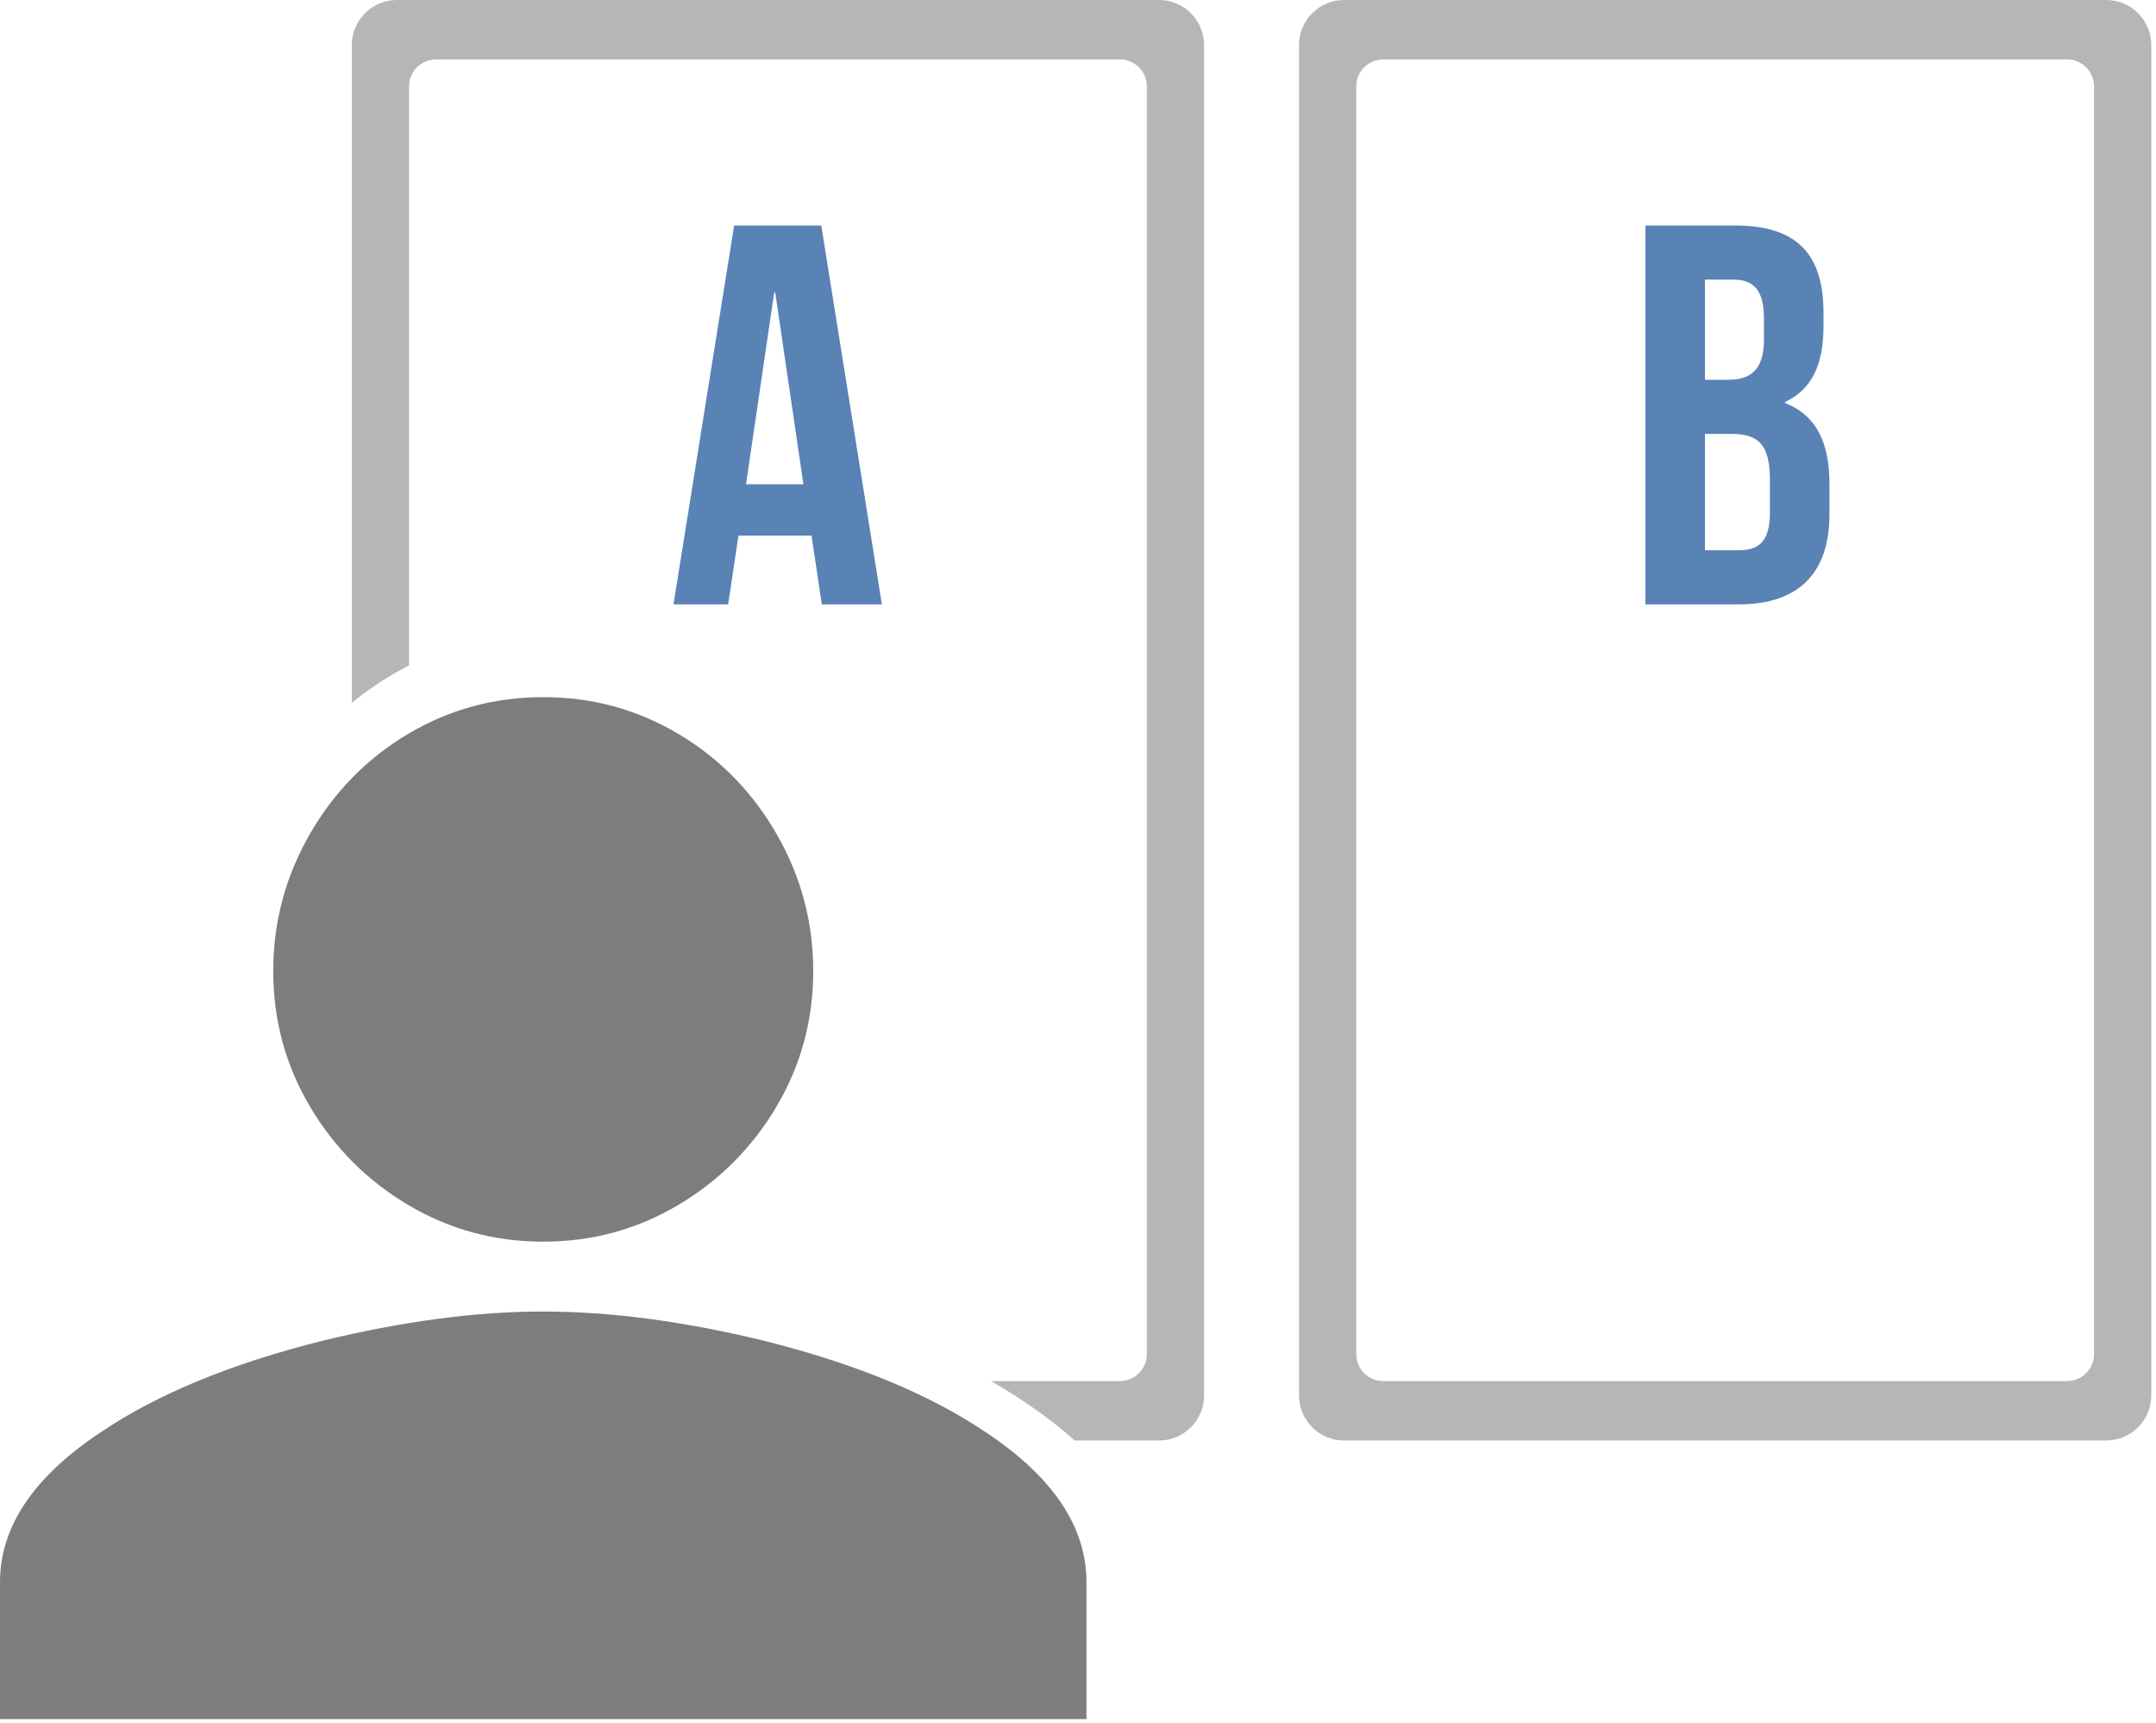
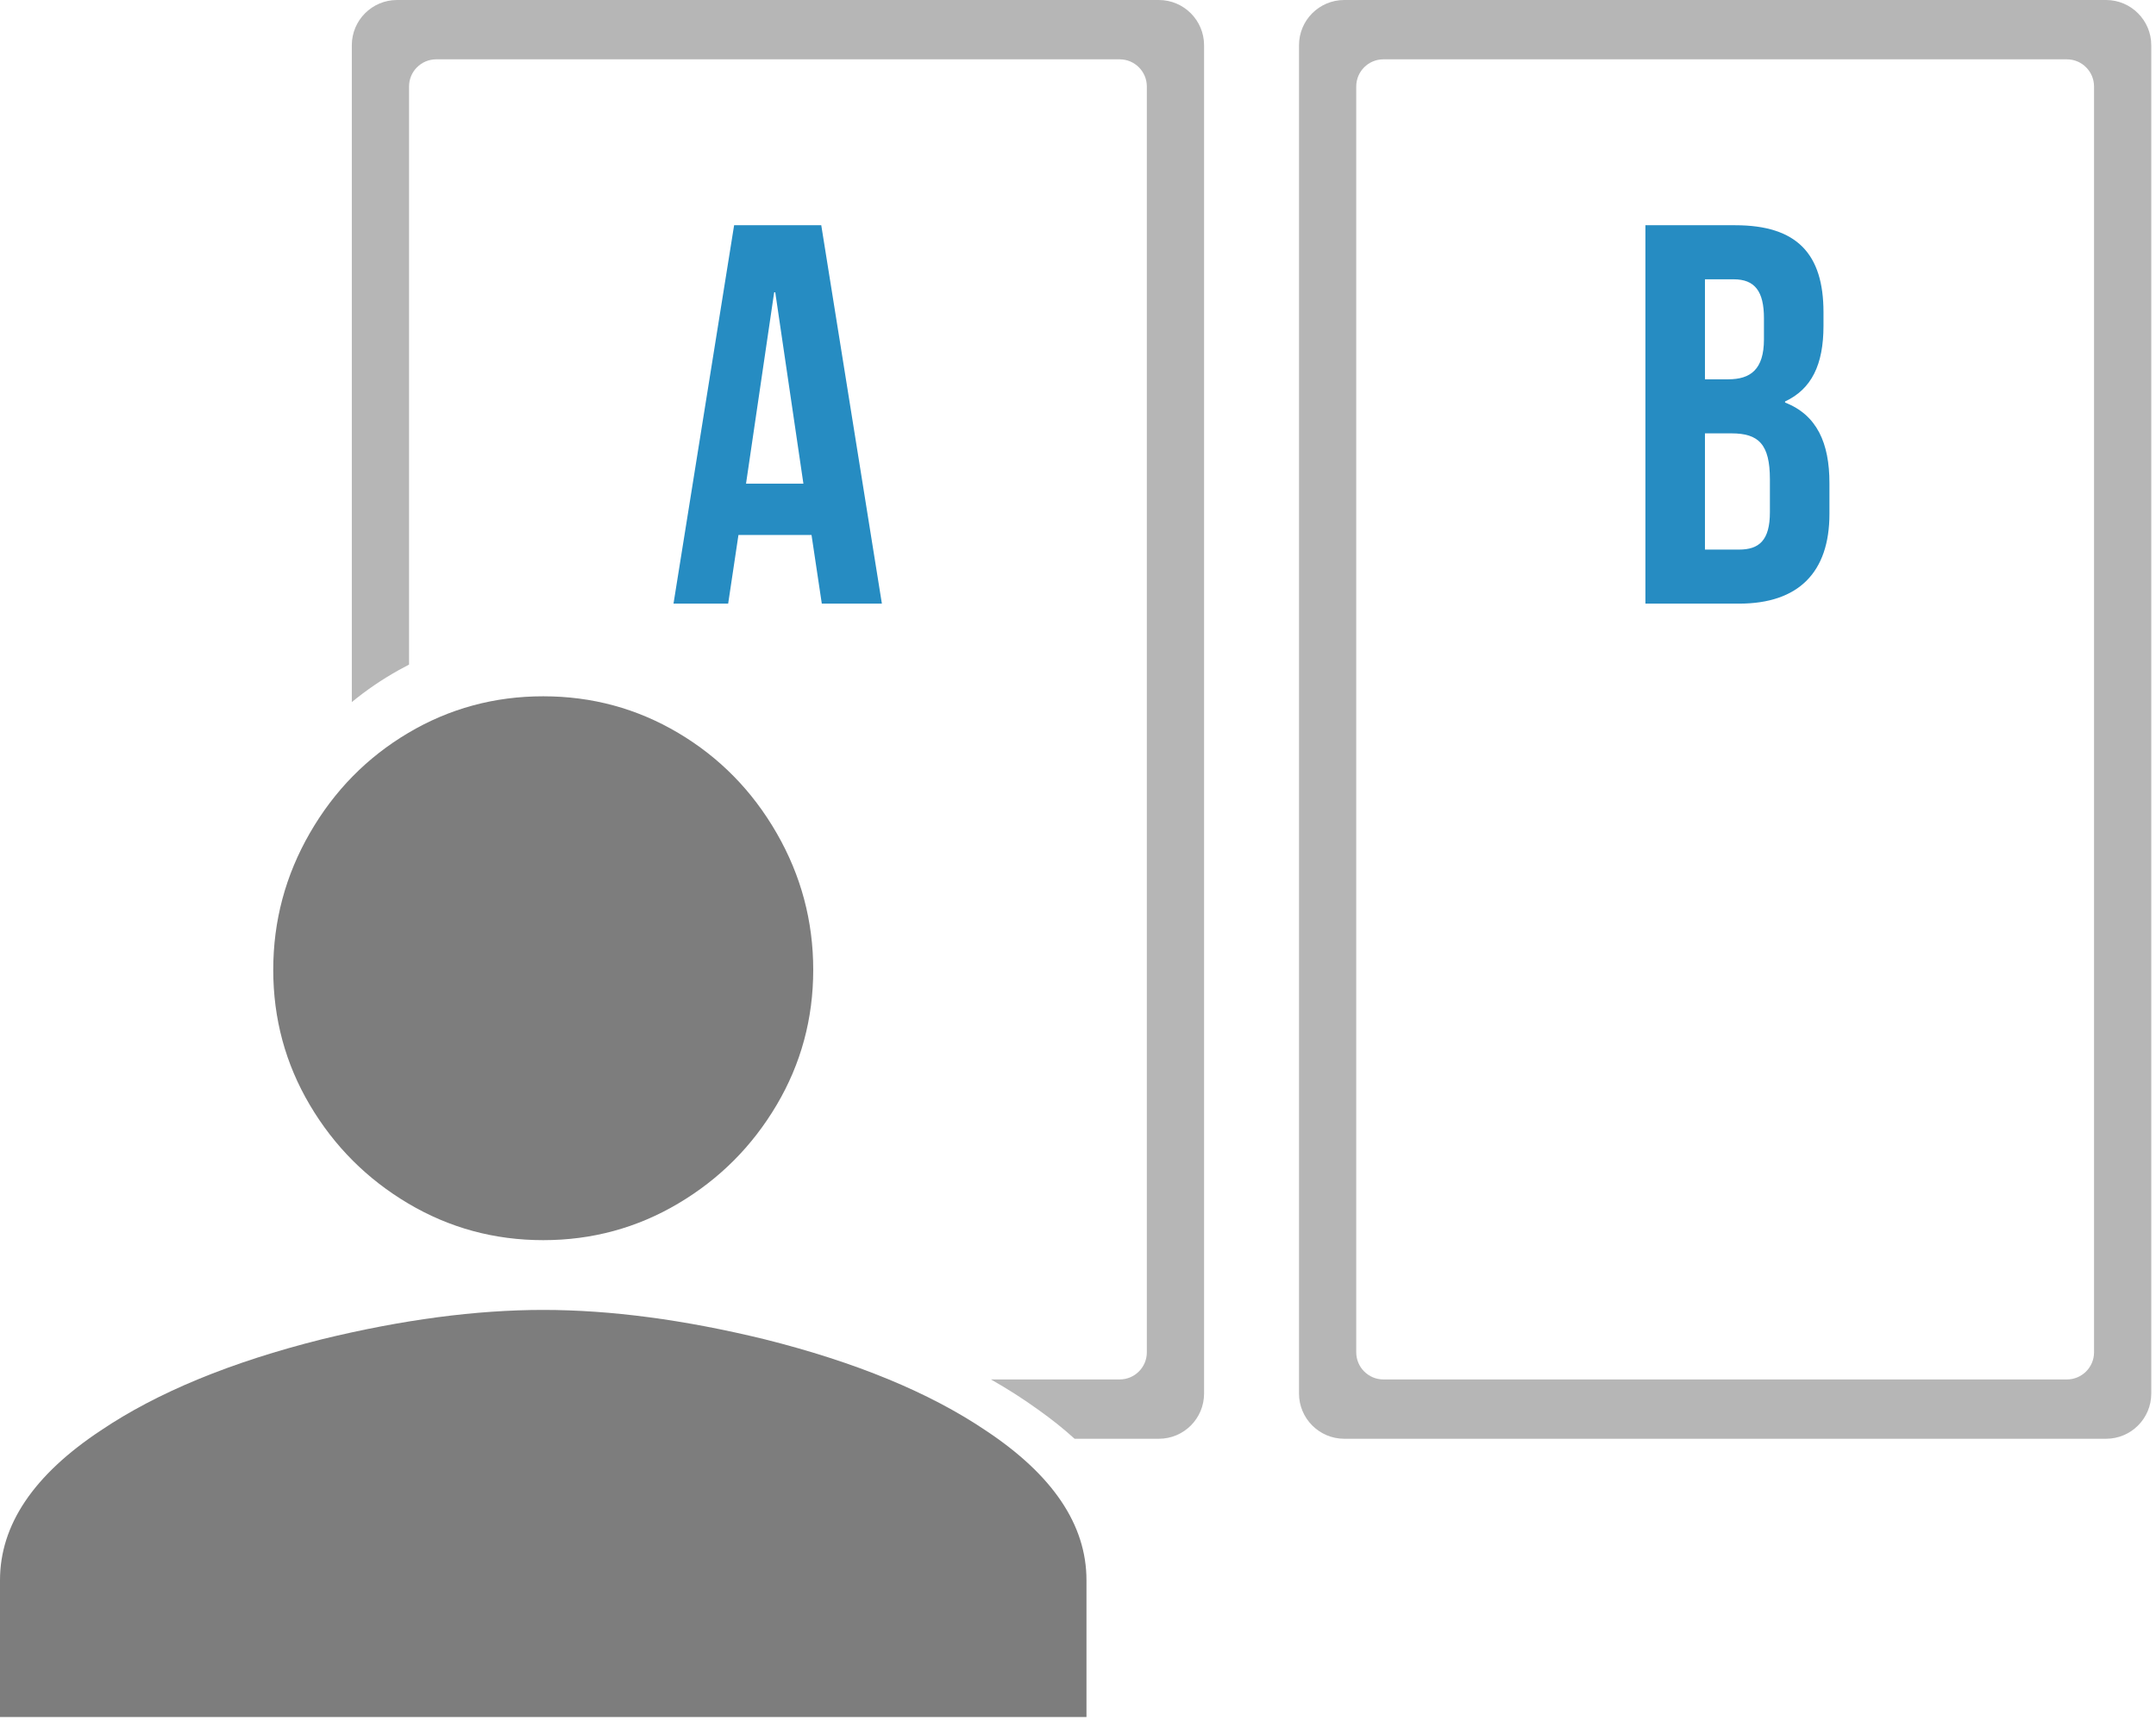
- <svg xmlns="http://www.w3.org/2000/svg" width="239px" height="191px" viewBox="0 0 239 191" version="1.1">
+ <svg xmlns="http://www.w3.org/2000/svg" width="238px" height="190px" viewBox="0 0 238 190" version="1.1">
  <defs />
-   <g id="Symbols" stroke="none" stroke-width="1" fill="none" fill-rule="evenodd">
-     <g id="usability-testing-icon">
-       <g id="A/B-testing-icon">
-         <path d="M39,77.927 L39,4.999 C39,2.238 41.242,-1.42108547e-14 43.996,-1.42108547e-14 L128.48,-1.42108547e-14 C131.239,-1.42108547e-14 133.476,2.242 133.476,4.999 L133.476,154.695 C133.476,157.455 131.234,159.693 128.48,159.693 L119.122,159.693 C117.909,158.59 116.559,157.51 115.072,156.454 C113.451,155.282 111.71,154.167 109.849,153.108 L124.124,153.108 C125.78,153.108 127.131,151.768 127.131,150.115 L127.131,9.578 C127.131,7.919 125.785,6.585 124.124,6.585 L48.352,6.585 C46.696,6.585 45.344,7.925 45.344,9.578 L45.344,73.767 C44.943,73.972 44.544,74.186 44.148,74.408 C42.299,75.447 40.583,76.62 39,77.927 Z" id="Combined-Shape" fill="#B6B6B6" />
-         <path d="M60.219,145.393 C67.672,145.393 75.845,146.477 84.74,148.646 C94.837,151.176 103.01,154.55 109.26,158.767 C116.713,163.707 120.439,169.249 120.439,175.394 L120.439,190.576 L0,190.576 L0,175.394 C0,169.249 3.726,163.707 11.178,158.767 C17.429,154.55 25.602,151.176 35.699,148.646 C44.594,146.477 52.767,145.393 60.219,145.393 Z M60.219,137.648 C54.81,137.648 49.822,136.293 45.255,133.582 C40.687,130.871 37.051,127.226 34.347,122.647 C31.642,118.069 30.29,113.069 30.29,107.646 C30.29,102.224 31.642,97.164 34.347,92.465 C37.051,87.766 40.687,84.061 45.255,81.35 C49.822,78.639 54.81,77.283 60.219,77.283 C65.628,77.283 70.616,78.639 75.184,81.35 C79.752,84.061 83.388,87.766 86.092,92.465 C88.797,97.164 90.149,102.224 90.149,107.646 C90.149,113.069 88.797,118.069 86.092,122.647 C83.388,127.226 79.752,130.871 75.184,133.582 C70.616,136.293 65.628,137.648 60.219,137.648 Z" id="person---material" fill="#7D7D7D" />
-         <path d="M144,4.999 C144,2.238 146.242,0 148.996,0 L233.48,0 C236.239,0 238.476,2.242 238.476,4.999 L238.476,154.695 C238.476,157.455 236.234,159.693 233.48,159.693 L148.996,159.693 C146.237,159.693 144,157.451 144,154.695 L144,4.999 Z M150.344,9.578 C150.344,7.925 151.696,6.585 153.352,6.585 L229.124,6.585 C230.785,6.585 232.131,7.919 232.131,9.578 L232.131,150.115 C232.131,151.768 230.78,153.108 229.124,153.108 L153.352,153.108 C151.691,153.108 150.344,151.774 150.344,150.115 L150.344,9.578 Z" id="Combined-Shape" fill="#B6B6B6" />
-         <path d="M91.04,25 L81.38,25 L74.66,67 L80.72,67 L81.86,59.38 L89.96,59.38 L91.1,67 L97.76,67 L91.04,25 Z M85.82,32.44 L85.94,32.44 L89.06,53.68 L82.7,53.68 L85.82,32.44 Z" id="A" fill="#5983B5" />
-         <path d="M192.36,25 L182.4,25 L182.4,67 L192.78,67 C199.38,67 202.8,63.52 202.8,57.04 L202.8,53.62 C202.8,49.18 201.42,46.06 197.88,44.68 L197.88,44.56 C200.82,43.18 202.14,40.48 202.14,36.16 L202.14,34.66 C202.14,28.18 199.2,25 192.36,25 Z M191.94,48.1 C194.94,48.1 196.2,49.3 196.2,53.2 L196.2,56.86 C196.2,59.98 195,61 192.78,61 L189,61 L189,48.1 L191.94,48.1 Z M192.18,31 C194.52,31 195.54,32.32 195.54,35.32 L195.54,37.66 C195.54,41.02 194.04,42.1 191.58,42.1 L189,42.1 L189,31 L192.18,31 Z" id="B" fill="#5983B5" />
+   <g id="Page-1" stroke="none" stroke-width="1" fill="none" fill-rule="evenodd">
+     <g id="process-icons" transform="translate(-914, -156)">
+       <g id="usability-testing-icon" transform="translate(914, 156)">
+         <g id="A/B-testing-icon">
+           <path d="M38.837,77.519 L38.837,4.995 C38.837,2.236 41.07,-1.42108547e-14 43.829,-1.42108547e-14 L127.926,-1.42108547e-14 C130.682,-1.42108547e-14 132.917,2.246 132.917,4.995 L132.917,153.863 C132.917,156.621 130.684,158.857 127.926,158.857 L118.623,158.857 C117.416,157.759 116.072,156.685 114.59,155.634 C112.976,154.469 111.243,153.36 109.39,152.307 L123.604,152.307 C125.254,152.307 126.599,150.966 126.599,149.313 L126.599,9.545 C126.599,7.9 125.258,6.551 123.604,6.551 L48.15,6.551 C46.5,6.551 45.155,7.891 45.155,9.545 L45.155,73.38 C44.755,73.585 44.358,73.798 43.963,74.019 C42.122,75.052 40.413,76.219 38.837,77.519 Z" id="Combined-Shape" fill="#B6B6B6" />
+           <path d="M59.967,144.631 C67.389,144.631 75.528,145.71 84.385,147.868 C94.44,150.385 102.579,153.741 108.803,157.936 C116.224,162.85 119.935,168.363 119.935,174.476 L119.935,189.578 L0,189.578 L0,174.476 C0,168.363 3.711,162.85 11.132,157.936 C17.356,153.741 25.495,150.385 35.55,147.868 C44.407,145.71 52.546,144.631 59.967,144.631 Z M59.967,136.928 C54.581,136.928 49.614,135.579 45.065,132.882 C40.517,130.186 36.896,126.56 34.203,122.005 C31.51,117.451 30.163,112.477 30.163,107.083 C30.163,101.689 31.51,96.655 34.203,91.981 C36.896,87.306 40.517,83.621 45.065,80.924 C49.614,78.227 54.581,76.879 59.967,76.879 C65.354,76.879 70.321,78.227 74.869,80.924 C79.418,83.621 83.039,87.306 85.732,91.981 C88.425,96.655 89.772,101.689 89.772,107.083 C89.772,112.477 88.425,117.451 85.732,122.005 C83.039,126.56 79.418,130.186 74.869,132.882 C70.321,135.579 65.354,136.928 59.967,136.928 Z" id="person---material" fill="#7D7D7D" />
+           <path d="M143.397,4.995 C143.397,2.236 145.63,0 148.389,0 L232.486,0 C235.243,0 237.478,2.246 237.478,4.995 L237.478,153.863 C237.478,156.621 235.245,158.857 232.486,158.857 L148.389,158.857 C145.632,158.857 143.397,156.612 143.397,153.863 L143.397,4.995 Z M149.715,9.545 L149.715,149.313 C149.715,150.957 151.056,152.307 152.711,152.307 L228.165,152.307 C229.814,152.307 231.16,150.966 231.16,149.313 L231.16,9.545 C231.16,7.9 229.819,6.551 228.165,6.551 L152.711,6.551 C151.061,6.551 149.715,7.891 149.715,9.545 Z" id="Combined-Shape" fill="#B6B6B6" />
+           <path d="M90.659,24.869 L81.039,24.869 L74.348,66.649 L80.382,66.649 L81.517,59.069 L89.584,59.069 L90.719,66.649 L97.351,66.649 L90.659,24.869 Z M85.461,32.27 L85.58,32.27 L88.687,53.399 L82.354,53.399 L85.461,32.27 Z" id="A" fill="#268CC2" />
+           <path d="M191.555,24.869 L181.637,24.869 L181.637,66.649 L191.973,66.649 C198.546,66.649 201.951,63.187 201.951,56.741 L201.951,53.339 C201.951,48.923 200.577,45.819 197.052,44.446 L197.052,44.327 C199.98,42.954 201.294,40.268 201.294,35.971 L201.294,34.479 C201.294,28.032 198.367,24.869 191.555,24.869 Z M191.137,47.848 C194.124,47.848 195.379,49.042 195.379,52.921 L195.379,56.562 C195.379,59.666 194.184,60.681 191.973,60.681 L188.209,60.681 L188.209,47.848 L191.137,47.848 Z M191.376,30.838 C193.706,30.838 194.722,32.151 194.722,35.135 L194.722,37.463 C194.722,40.805 193.228,41.88 190.778,41.88 L188.209,41.88 L188.209,30.838 L191.376,30.838 Z" id="B" fill="#268CC2" />
+         </g>
      </g>
    </g>
  </g>
</svg>
